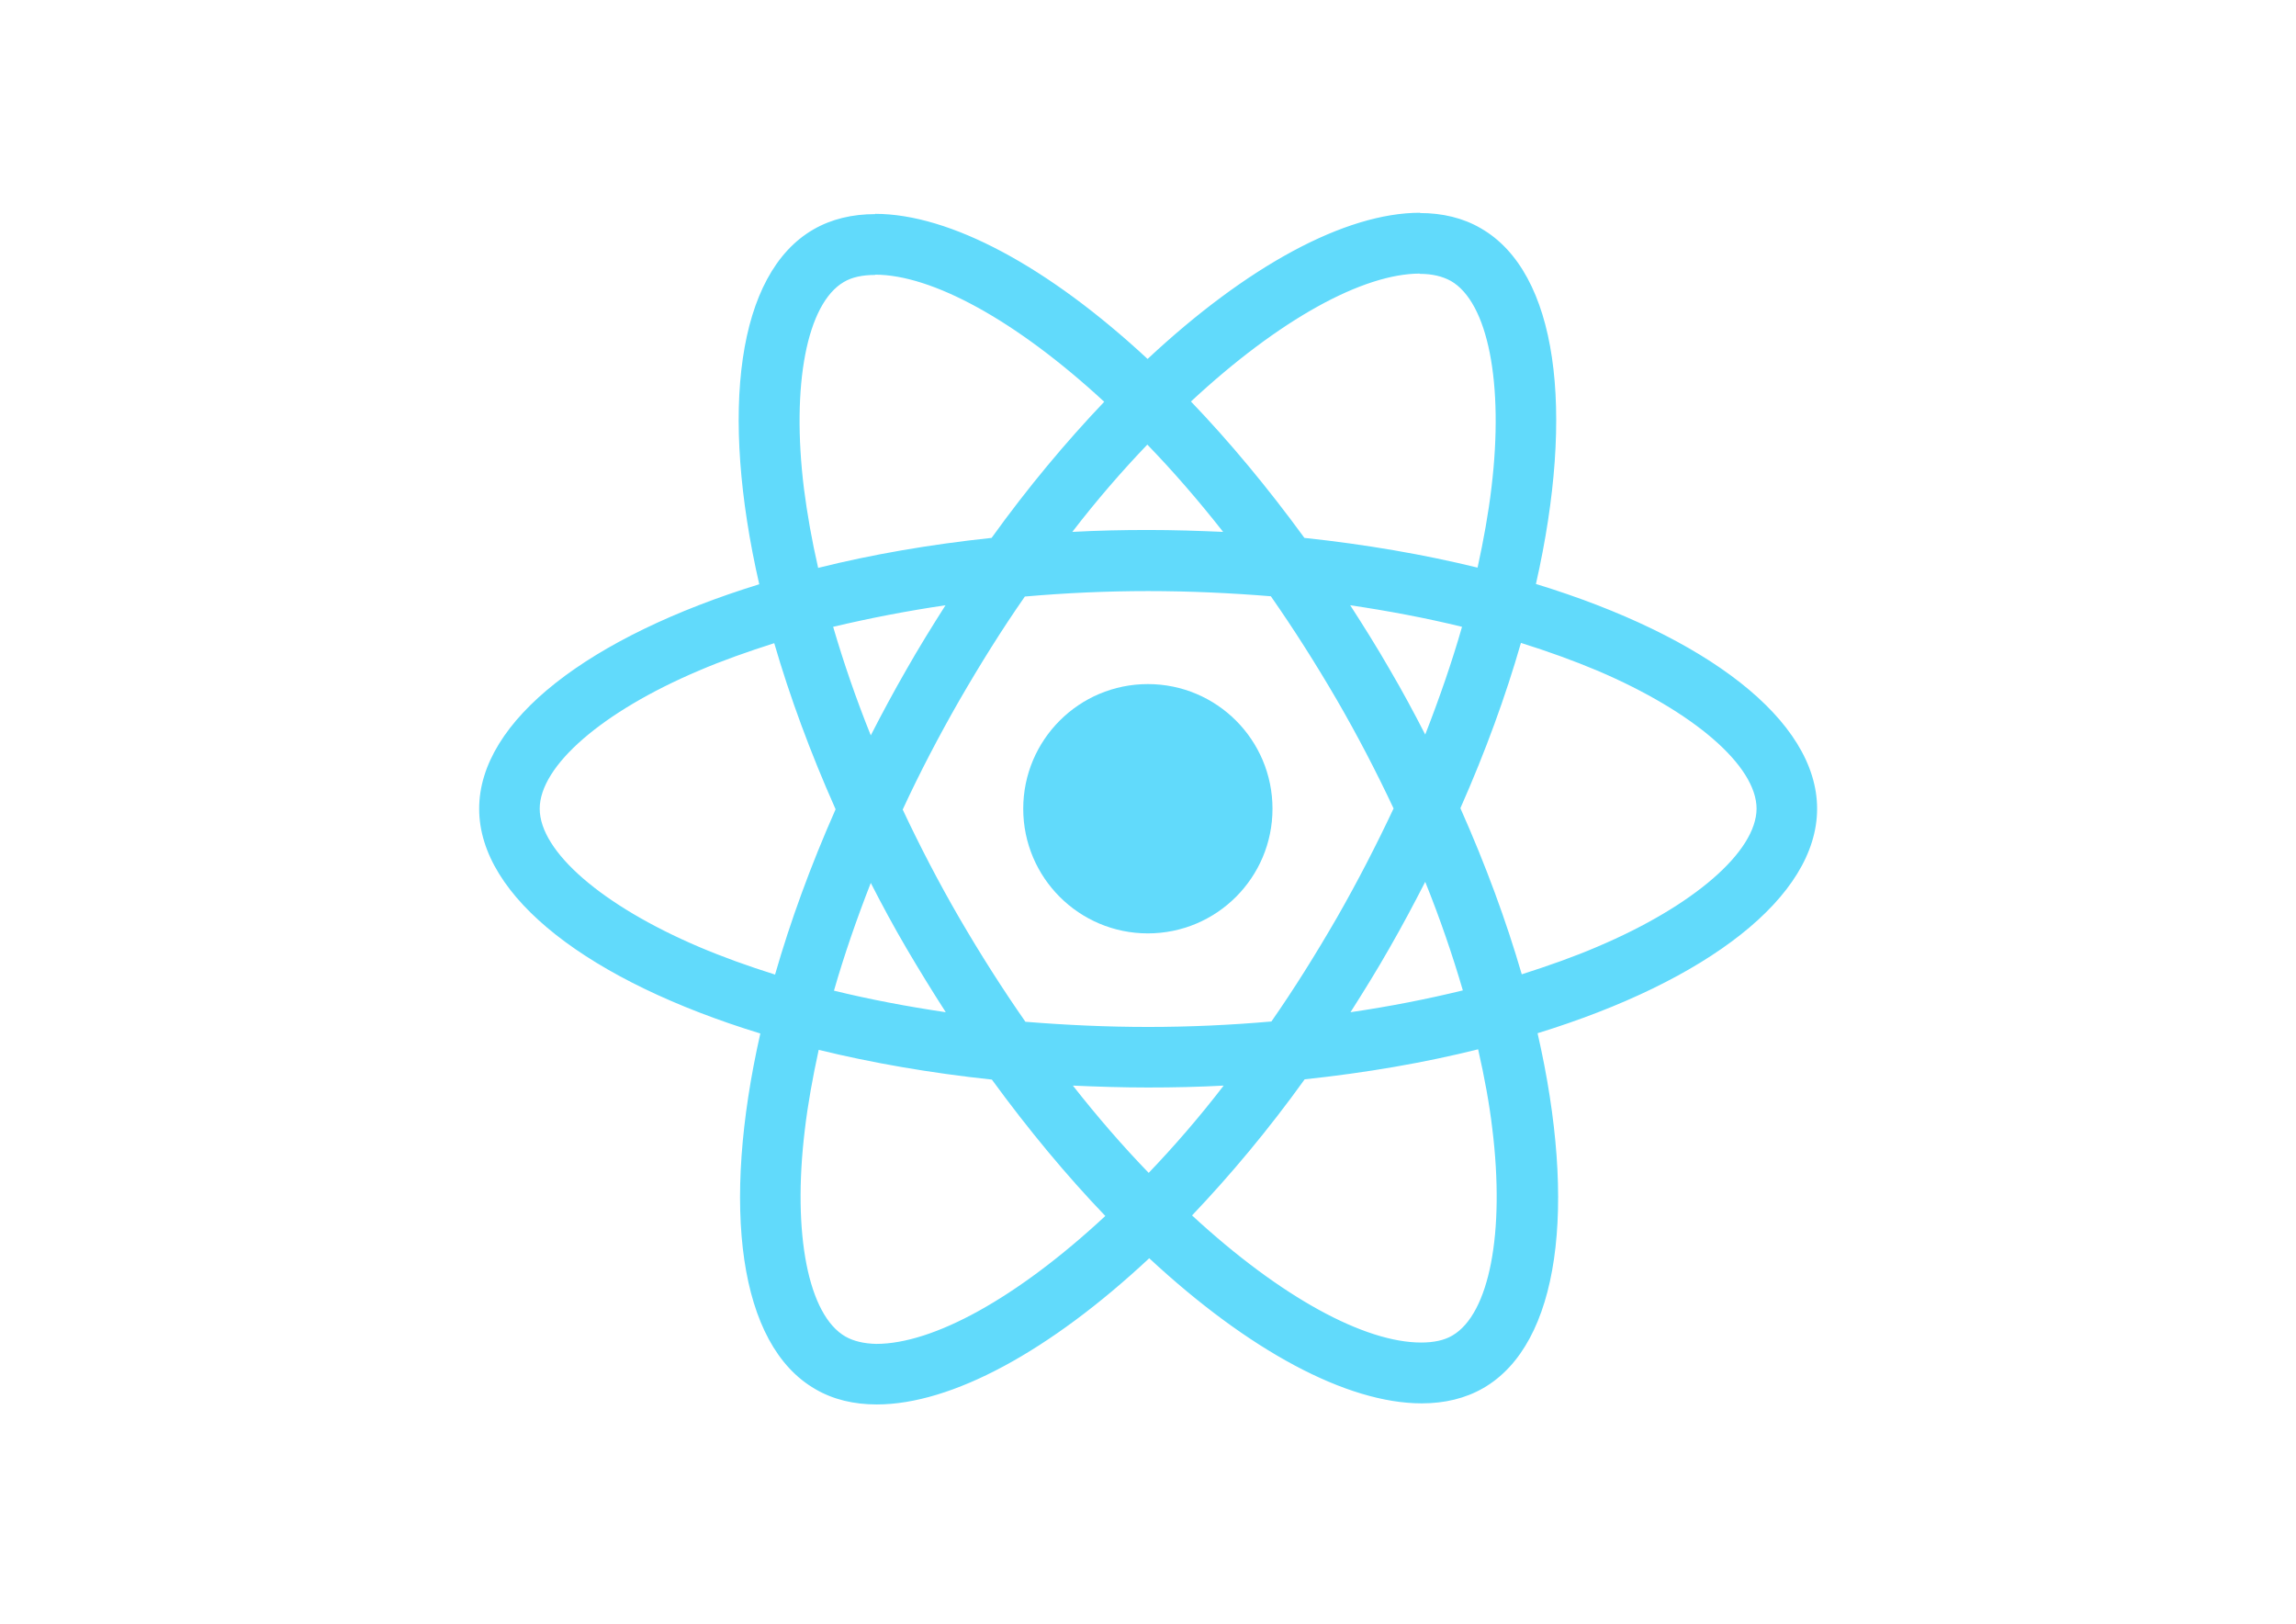
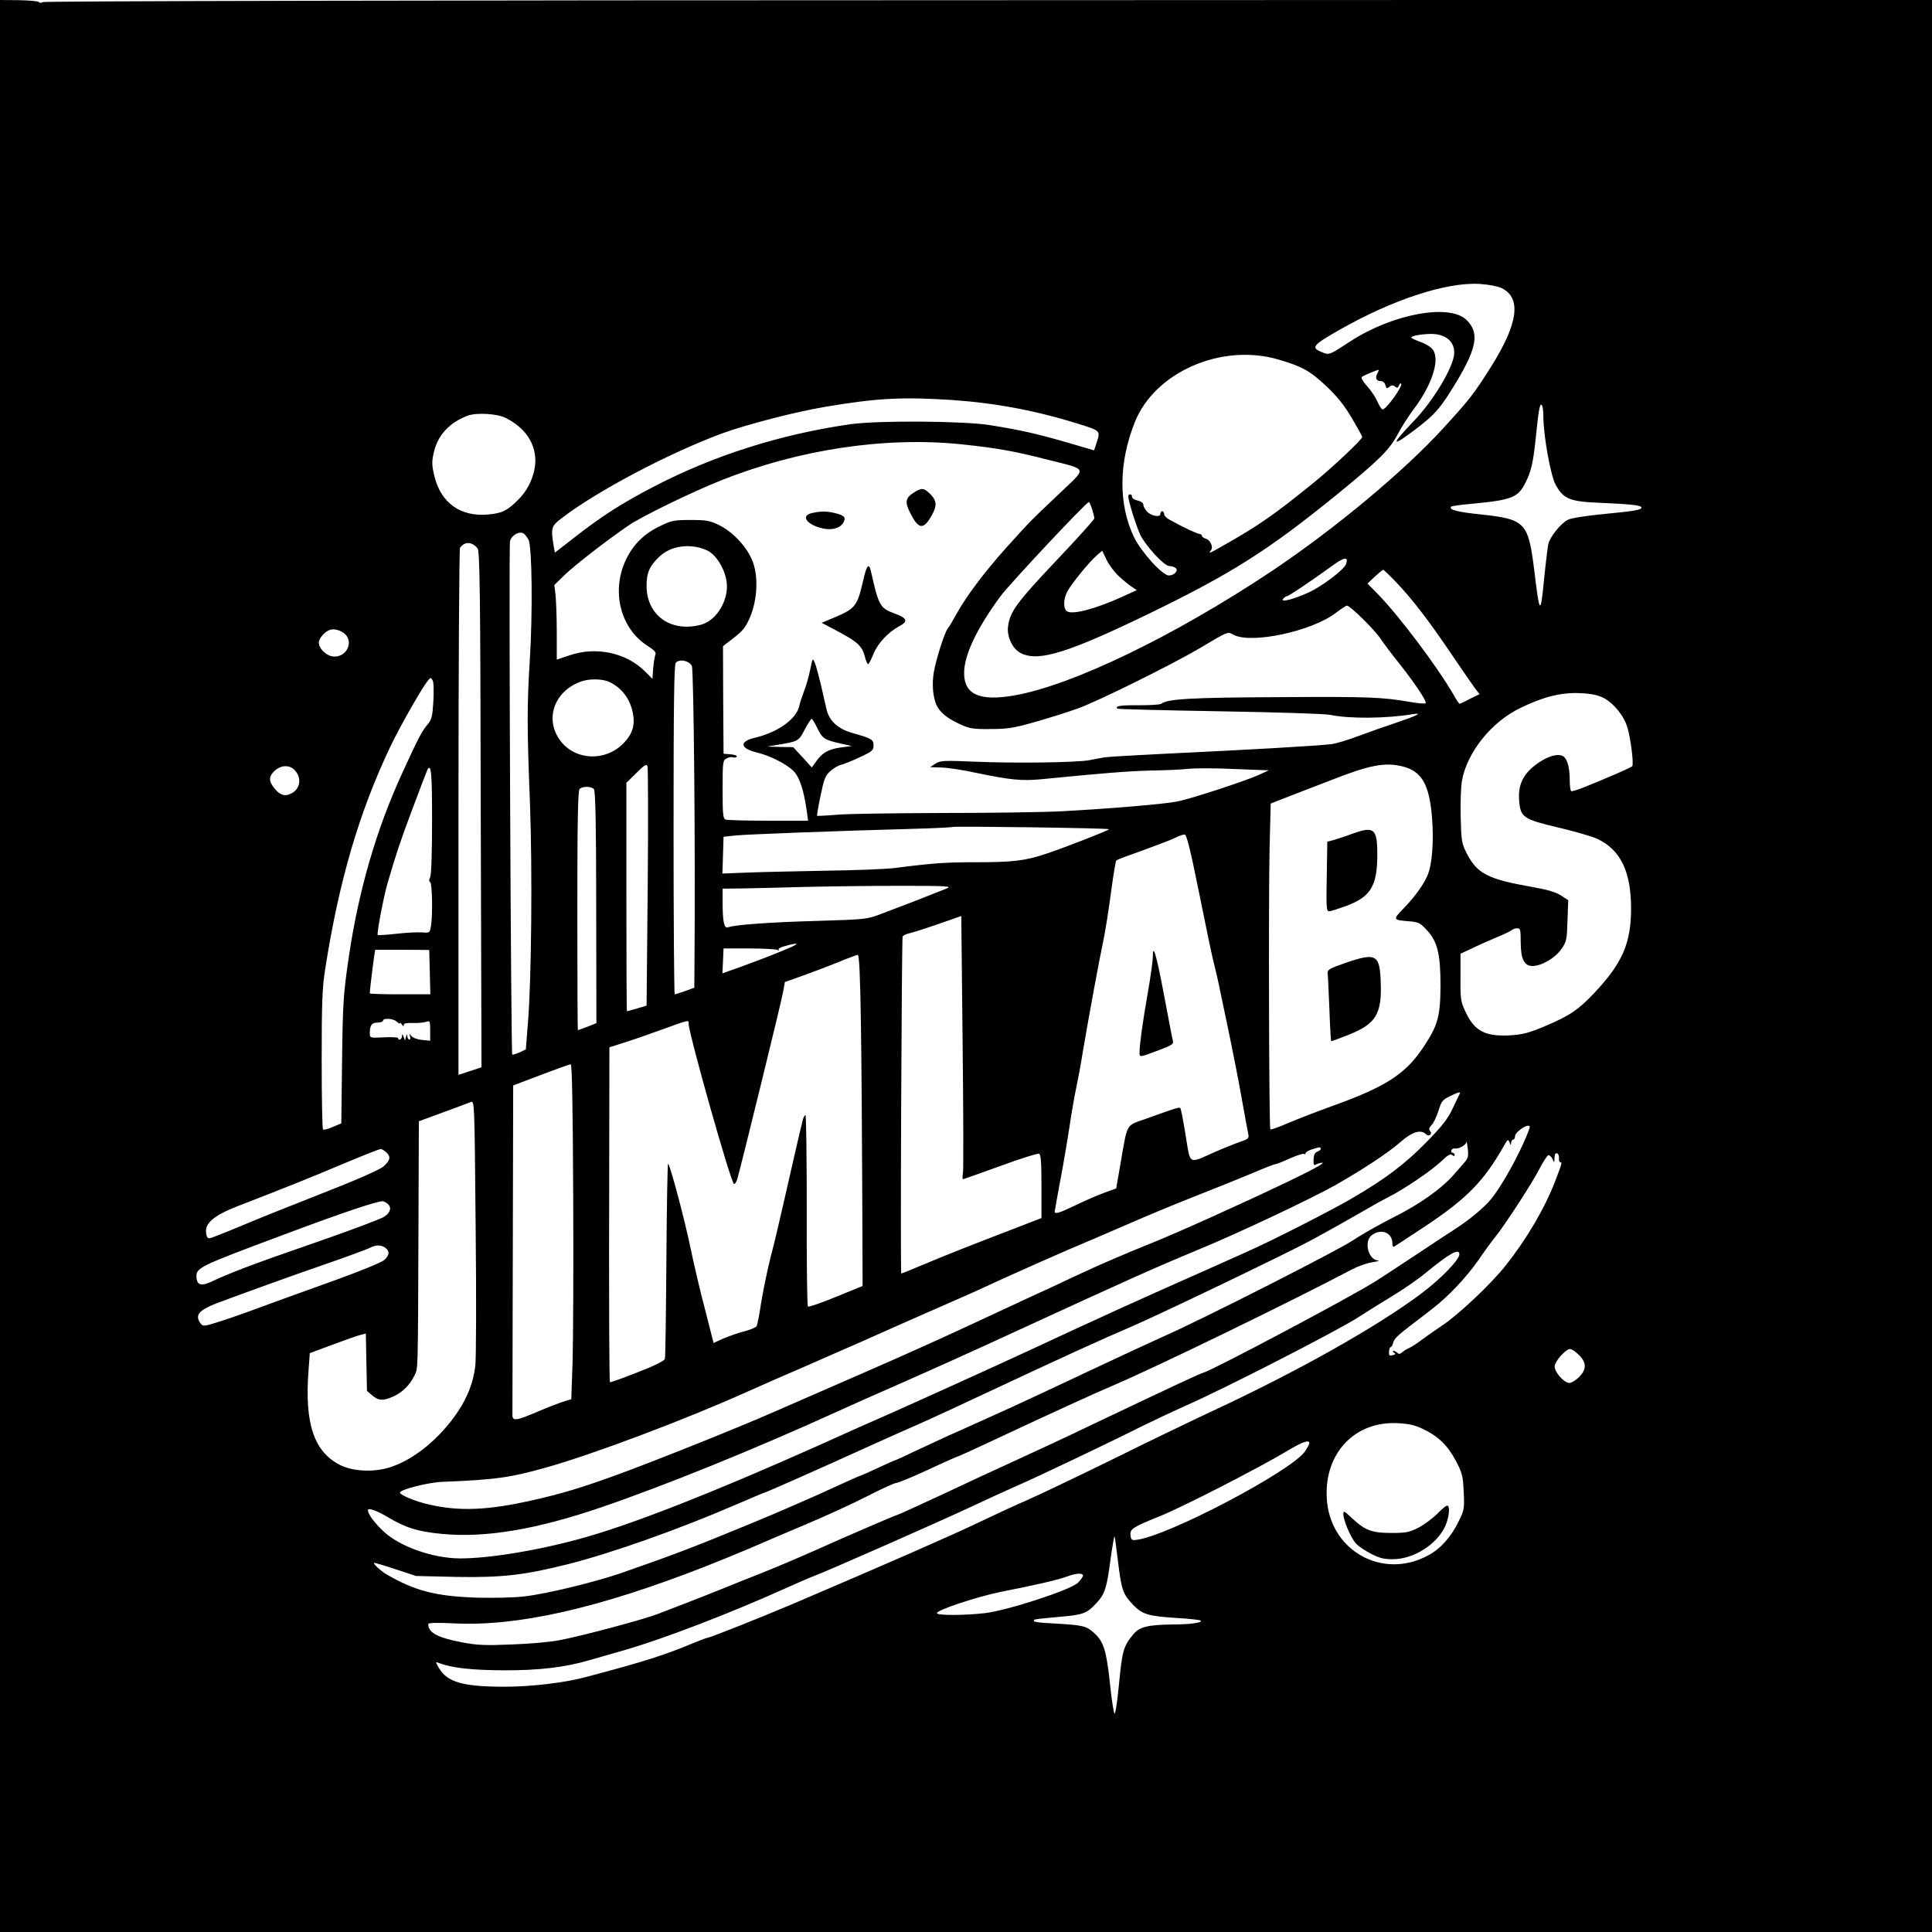
- <svg xmlns="http://www.w3.org/2000/svg" viewBox="0 0 841.9 595.3">
-   <g fill="#61DAFB">
-     <path d="M666.3 296.5c0-32.5-40.7-63.3-103.1-82.4 14.4-63.6 8-114.2-20.2-130.4-6.5-3.8-14.1-5.6-22.4-5.6v22.3c4.6 0 8.3.9 11.4 2.6 13.6 7.8 19.5 37.5 14.9 75.7-1.1 9.4-2.9 19.3-5.1 29.4-19.6-4.8-41-8.5-63.5-10.9-13.5-18.5-27.5-35.3-41.6-50 32.6-30.3 63.2-46.9 84-46.9V78c-27.5 0-63.5 19.6-99.9 53.6-36.4-33.8-72.4-53.2-99.9-53.2v22.3c20.7 0 51.4 16.5 84 46.6-14 14.7-28 31.4-41.3 49.9-22.6 2.4-44 6.1-63.6 11-2.3-10-4-19.7-5.2-29-4.7-38.2 1.1-67.9 14.6-75.8 3-1.8 6.9-2.6 11.5-2.6V78.5c-8.4 0-16 1.8-22.6 5.6-28.1 16.2-34.4 66.7-19.9 130.1-62.2 19.2-102.7 49.9-102.7 82.3 0 32.5 40.7 63.3 103.1 82.4-14.4 63.6-8 114.2 20.2 130.4 6.5 3.8 14.1 5.6 22.5 5.6 27.5 0 63.5-19.6 99.9-53.6 36.4 33.8 72.4 53.2 99.9 53.2 8.4 0 16-1.8 22.6-5.6 28.1-16.2 34.4-66.7 19.9-130.1 62-19.1 102.5-49.9 102.5-82.3zm-130.2-66.7c-3.7 12.9-8.3 26.2-13.5 39.5-4.1-8-8.4-16-13.1-24-4.6-8-9.5-15.8-14.4-23.4 14.2 2.1 27.9 4.7 41 7.9zm-45.8 106.5c-7.8 13.5-15.8 26.3-24.1 38.2-14.9 1.3-30 2-45.2 2-15.1 0-30.2-.7-45-1.9-8.3-11.9-16.4-24.6-24.2-38-7.6-13.1-14.5-26.4-20.8-39.8 6.2-13.4 13.2-26.8 20.7-39.9 7.8-13.5 15.8-26.3 24.1-38.2 14.9-1.3 30-2 45.2-2 15.1 0 30.2.7 45 1.9 8.3 11.9 16.4 24.6 24.2 38 7.6 13.1 14.5 26.4 20.8 39.8-6.3 13.4-13.2 26.8-20.7 39.9zm32.3-13c5.4 13.4 10 26.8 13.8 39.8-13.1 3.2-26.9 5.9-41.2 8 4.9-7.7 9.8-15.6 14.4-23.7 4.6-8 8.9-16.1 13-24.1zM421.2 430c-9.3-9.6-18.6-20.3-27.8-32 9 .4 18.2.7 27.5.7 9.4 0 18.7-.2 27.8-.7-9 11.7-18.3 22.4-27.5 32zm-74.4-58.9c-14.2-2.1-27.9-4.7-41-7.9 3.7-12.9 8.3-26.2 13.5-39.5 4.1 8 8.4 16 13.1 24 4.7 8 9.5 15.8 14.4 23.4zM420.7 163c9.3 9.6 18.6 20.3 27.8 32-9-.4-18.2-.7-27.5-.7-9.4 0-18.7.2-27.8.7 9-11.7 18.3-22.4 27.5-32zm-74 58.9c-4.9 7.7-9.8 15.6-14.4 23.7-4.6 8-8.9 16-13 24-5.4-13.4-10-26.8-13.8-39.8 13.1-3.1 26.9-5.8 41.2-7.9zm-90.5 125.2c-35.4-15.1-58.3-34.9-58.3-50.6 0-15.7 22.9-35.6 58.3-50.6 8.6-3.7 18-7 27.7-10.1 5.7 19.6 13.2 40 22.5 60.9-9.2 20.8-16.6 41.1-22.2 60.6-9.9-3.1-19.3-6.5-28-10.2zM310 490c-13.6-7.8-19.5-37.5-14.9-75.7 1.1-9.4 2.9-19.3 5.1-29.4 19.6 4.8 41 8.5 63.5 10.9 13.5 18.5 27.5 35.3 41.6 50-32.6 30.3-63.2 46.9-84 46.9-4.5-.1-8.3-1-11.3-2.7zm237.2-76.2c4.7 38.2-1.1 67.9-14.6 75.8-3 1.8-6.9 2.6-11.5 2.6-20.7 0-51.4-16.5-84-46.6 14-14.7 28-31.4 41.3-49.9 22.6-2.4 44-6.1 63.6-11 2.3 10.1 4.1 19.8 5.2 29.1zm38.5-66.7c-8.6 3.7-18 7-27.7 10.1-5.7-19.6-13.2-40-22.5-60.9 9.2-20.8 16.6-41.1 22.2-60.6 9.9 3.1 19.3 6.5 28.1 10.2 35.4 15.1 58.3 34.9 58.3 50.6-.1 15.7-23 35.6-58.4 50.6zM320.8 78.4z" />
-     <circle cx="420.9" cy="296.5" r="45.7" />
-     <path d="M520.5 78.1z" />
+ <svg xmlns="http://www.w3.org/2000/svg" version="1.0" width="612pt" height="612pt" viewBox="0 0 1024 1024" preserveAspectRatio="xMidYMid meet">
+   <g transform="translate(0,1024) scale(0.1,-0.1)" fill="#000000" stroke="none">
+     <path d="M0 5120 l0 -5120 5120 0 5120 0 0 5120 0 5121 -4997 -2 c-2973 0 -5005 -5 -5015 -10 -10 -5 -19 -5 -22 0 -3 5 -51 9 -106 10 l-100 1 0 -5120z m7959 3593 c106 -52 88 -187 -55 -415 -90 -143 -113 -173 -251 -324 -210 -231 -582 -540 -914 -762 -517 -344 -1055 -604 -1363 -658 -183 -32 -266 5 -266 118 0 96 66 235 193 408 48 65 452 496 468 499 6 1 29 -68 29 -87 0 -6 -92 -108 -204 -226 -206 -218 -243 -268 -253 -345 -8 -56 25 -123 70 -144 94 -45 248 3 678 211 436 212 629 334 989 626 227 185 286 243 329 326 19 36 56 94 83 130 97 128 140 260 104 314 -9 15 -37 33 -66 43 -27 10 -50 21 -50 24 0 9 55 19 107 19 84 0 133 -51 118 -122 -18 -82 -116 -240 -210 -338 -126 -132 -124 -145 8 -45 104 79 133 112 220 257 105 176 118 255 51 321 -89 90 -393 34 -618 -113 -112 -73 -111 -73 -151 -56 -58 24 -49 36 95 118 281 160 567 254 744 243 46 -3 94 -12 115 -22z m-1185 -378 c127 -37 169 -60 257 -143 57 -54 94 -100 134 -168 30 -51 55 -96 55 -100 0 -13 -156 -160 -253 -239 -212 -172 -293 -229 -484 -337 -71 -41 -81 -45 -65 -25 14 17 -2 54 -27 62 -12 3 -21 11 -21 16 0 5 -6 9 -12 9 -12 0 -91 37 -160 76 -16 8 -28 22 -28 30 0 7 -4 14 -10 14 -5 0 -10 -6 -10 -14 0 -20 -49 -11 -71 13 -10 11 -19 27 -19 36 0 9 -12 18 -30 22 -16 3 -30 12 -30 19 0 8 -4 14 -10 14 -5 0 -10 -5 -10 -10 0 -24 41 -155 63 -203 28 -59 127 -167 154 -167 10 0 24 -4 32 -9 20 -13 -3 -41 -34 -41 -34 0 -147 125 -185 204 -83 174 -81 394 5 609 106 265 459 419 759 332z m526 -75 c-13 -24 -5 -40 19 -40 11 0 21 -9 24 -22 5 -18 8 -19 21 -8 12 9 19 10 30 1 11 -9 15 -8 20 5 4 9 9 14 12 11 12 -11 -78 -137 -98 -137 -5 0 -18 19 -28 43 -10 23 -35 60 -55 81 -21 24 -32 43 -27 48 7 7 74 35 90 38 1 0 -2 -9 -8 -20z m-2255 -140 c231 -16 446 -56 672 -127 114 -35 116 -37 97 -94 l-15 -46 -147 43 c-160 46 -239 64 -407 91 -139 22 -588 25 -735 5 -371 -53 -729 -166 -1050 -334 -163 -85 -270 -153 -412 -264 l-107 -83 -6 32 c-16 99 -14 108 40 149 185 143 565 344 850 450 131 48 390 115 550 142 274 46 406 53 670 36z m3135 -83 c0 -105 38 -315 65 -366 42 -76 76 -90 236 -96 161 -7 219 -13 219 -25 0 -13 -38 -19 -205 -35 -90 -9 -168 -21 -185 -30 -38 -19 -96 -92 -104 -130 -3 -16 -13 -95 -21 -174 -20 -208 -24 -205 -54 43 -31 247 -48 264 -279 289 -128 13 -177 26 -160 42 3 3 53 10 111 15 210 20 243 33 282 111 30 59 41 105 55 239 15 149 21 181 31 174 5 -3 9 -29 9 -57z m-5500 -12 c93 -47 146 -116 156 -201 9 -74 -25 -167 -84 -227 -60 -62 -88 -77 -165 -84 -145 -13 -249 60 -284 201 -14 57 -15 78 -5 122 19 94 82 164 181 201 47 17 156 11 201 -12z m2416 -140 c184 -19 280 -36 459 -82 214 -54 208 -38 63 -176 -158 -150 -150 -141 -282 -287 -120 -134 -213 -258 -267 -355 -18 -33 -38 -67 -45 -75 -17 -21 -61 -158 -74 -230 -12 -65 -5 -139 15 -180 20 -38 54 -66 120 -97 54 -25 70 -28 165 -27 90 0 123 5 238 38 74 21 175 53 225 71 106 38 492 229 647 320 155 92 145 88 179 70 95 -49 412 19 539 115 29 22 56 40 61 40 17 0 145 -126 178 -175 18 -27 61 -84 94 -125 81 -101 154 -209 145 -217 -3 -4 -39 -1 -79 6 -150 26 -215 29 -692 26 -472 -2 -595 -9 -630 -35 -5 -5 -59 -8 -118 -8 -101 1 -128 -4 -115 -18 4 -3 248 -9 545 -14 296 -5 559 -13 584 -19 99 -21 295 -20 439 4 54 8 18 -9 -91 -46 -52 -17 -140 -48 -196 -69 -56 -21 -121 -41 -145 -44 -72 -9 -438 -30 -883 -51 -159 -8 -303 -16 -320 -19 -16 -3 -52 -9 -80 -15 -71 -13 -398 -17 -610 -8 -165 7 -182 6 -208 -11 l-27 -18 60 -2 c33 -1 115 -13 182 -28 184 -38 242 -44 348 -34 323 32 460 43 580 46 74 1 164 5 199 9 35 4 145 4 245 -1 l181 -7 -55 -25 c-74 -33 -361 -127 -430 -140 -67 -14 -369 -39 -615 -52 -99 -5 -382 -9 -630 -9 -247 -1 -497 -4 -555 -9 -58 -5 -107 -7 -109 -6 -2 2 6 49 18 106 18 88 25 107 51 130 16 15 42 31 57 34 16 4 61 22 101 41 65 30 72 36 72 62 0 32 -10 37 -115 67 -72 20 -119 63 -133 120 -5 21 -19 80 -30 130 -12 50 -26 104 -33 120 -11 28 -12 28 -25 -36 -7 -36 -22 -87 -33 -115 -10 -27 -22 -62 -25 -78 -16 -69 -113 -138 -234 -167 -86 -20 -81 -57 12 -79 69 -17 154 -60 192 -98 32 -32 55 -101 71 -219 l6 -44 -211 0 c-116 0 -217 3 -226 6 -14 5 -16 29 -16 160 0 145 1 154 21 164 11 7 27 9 34 6 8 -3 17 -1 20 4 3 5 -12 10 -32 12 l-38 3 -2 285 -1 285 58 45 c48 37 63 57 86 110 38 92 44 212 14 292 -28 76 -103 157 -177 194 -51 25 -69 28 -153 28 -86 0 -101 -3 -161 -32 -86 -41 -143 -98 -182 -180 -78 -165 -29 -361 112 -453 38 -24 50 -37 45 -48 -4 -9 -9 -41 -12 -72 l-4 -57 -40 40 c-98 98 -257 132 -395 86 l-72 -24 0 149 c0 82 -4 171 -7 198 l-6 48 57 56 c56 53 221 181 335 259 69 48 339 179 490 239 413 165 871 234 1276 192z m-2320 -473 c6 -4 17 -18 25 -32 19 -34 23 -384 7 -640 -15 -238 -15 -355 1 -760 13 -344 8 -938 -11 -1163 l-11 -139 -33 -16 c-19 -8 -36 -13 -39 -11 -7 8 -19 2691 -12 2720 8 33 50 56 73 41z m-245 -78 c12 -15 15 -223 17 -1384 l4 -1367 -61 -20 -61 -20 0 1391 c0 765 4 1396 8 1402 24 35 63 34 93 -2z m1212 -9 c46 -19 91 -85 106 -155 21 -98 -45 -217 -133 -241 -159 -43 -289 49 -289 206 0 69 15 104 67 154 60 58 161 73 249 36z m2188 -140 c24 -22 55 -47 69 -56 l25 -17 -75 -34 c-141 -65 -270 -99 -296 -77 -19 15 -18 63 2 102 21 41 118 160 157 193 l29 25 23 -48 c12 -26 42 -66 66 -88z m1204 67 c-9 -30 -127 -120 -201 -153 -79 -36 -150 -54 -133 -33 6 8 15 14 20 14 9 0 137 86 244 164 60 44 83 46 70 8z m266 -99 c85 -89 173 -204 294 -383 54 -80 109 -159 122 -177 l25 -32 -51 -25 c-28 -15 -53 -26 -55 -26 -3 0 -17 21 -32 48 -84 146 -290 420 -401 533 l-55 56 39 37 c21 19 41 36 44 36 3 0 35 -30 70 -67z m-5572 -274 c45 -43 9 -119 -56 -119 -39 0 -83 40 -83 75 0 22 33 59 60 67 23 7 57 -3 79 -23z m1838 -169 c10 -22 19 -981 14 -1560 l-1 -145 -49 -18 c-27 -9 -51 -17 -55 -17 -3 0 -6 393 -6 873 0 683 3 876 12 885 21 21 71 10 85 -18z m-1370 -187 c-5 -82 -9 -97 -32 -124 -31 -38 -48 -71 -132 -254 -139 -302 -232 -625 -284 -975 -29 -199 -32 -240 -36 -550 l-4 -334 -45 -19 c-24 -11 -48 -17 -52 -13 -4 4 -7 170 -7 369 0 299 3 382 18 477 73 470 181 837 347 1185 52 109 169 313 198 348 15 17 16 17 25 1 6 -10 7 -59 4 -111z m936 101 c66 -33 108 -91 122 -167 11 -59 -2 -105 -46 -152 -98 -106 -269 -97 -346 19 -78 116 -17 263 127 307 43 13 110 10 143 -7z m5264 -82 c56 -29 111 -96 129 -159 18 -61 34 -195 25 -204 -3 -4 -40 -21 -81 -39 -160 -69 -235 -98 -242 -93 -5 2 -8 28 -8 56 0 78 -16 126 -45 133 -35 9 -88 -12 -144 -56 -61 -49 -86 -105 -79 -185 7 -87 22 -97 207 -141 86 -20 179 -47 207 -60 123 -58 179 -173 179 -369 0 -184 -46 -289 -193 -446 -85 -90 -132 -123 -266 -179 -77 -33 -115 -43 -175 -47 -135 -9 -195 20 -242 121 -27 57 -29 69 -28 186 l0 125 62 29 c34 17 94 43 132 59 39 16 74 33 79 38 6 5 18 9 28 9 16 0 18 -9 18 -70 0 -93 18 -130 63 -130 49 1 118 41 152 89 28 40 30 49 33 151 l4 109 -39 25 c-27 18 -72 31 -158 46 -228 40 -286 70 -340 175 -28 55 -30 66 -33 195 -2 76 1 163 7 194 28 151 158 312 312 385 122 59 216 82 314 77 56 -2 94 -10 122 -24z m-4165 -161 c26 -55 38 -63 124 -82 l59 -13 -60 -8 c-65 -9 -98 -28 -131 -76 l-21 -30 -49 54 -50 54 -69 1 -70 2 55 9 c112 19 113 19 145 81 17 31 33 57 37 57 3 0 17 -22 30 -49z m-899 -845 l-6 -626 -50 -15 c-28 -8 -52 -15 -54 -15 -2 0 -3 272 -3 606 l0 605 53 52 c42 42 53 49 59 36 3 -9 4 -298 1 -643z m3996 643 c105 -24 147 -94 161 -273 10 -119 1 -244 -22 -301 -19 -49 -67 -116 -126 -177 -61 -63 -61 -64 27 -71 48 -4 59 -9 92 -45 58 -61 74 -128 74 -297 -1 -163 -14 -210 -90 -324 -93 -141 -197 -209 -467 -307 -84 -30 -195 -73 -247 -95 -51 -22 -95 -38 -98 -35 -7 7 -10 1218 -4 1489 l6 238 115 45 c63 24 158 61 210 81 199 78 278 93 369 72z m-5869 -19 c44 -44 31 -109 -26 -130 -30 -12 -54 -1 -83 36 -28 36 -26 60 5 89 33 30 77 32 104 5z m730 -271 c0 -168 -4 -288 -10 -299 -7 -13 -7 -21 0 -25 11 -7 14 -177 4 -235 -6 -34 -7 -35 -45 -32 -22 2 -83 -1 -136 -7 -53 -6 -98 -9 -101 -6 -6 6 30 196 51 270 48 164 66 219 134 400 41 110 77 203 79 207 20 31 24 -19 24 -273z m858 168 c8 -9 12 -199 12 -627 l1 -613 -48 -19 c-26 -10 -49 -18 -50 -18 -2 0 -3 285 -3 633 0 479 3 636 12 645 16 16 63 15 76 -1z m2730 -212 c4 -4 -236 -98 -333 -130 -110 -37 -176 -45 -369 -45 -168 0 -234 -5 -436 -31 -41 -5 -205 -12 -365 -14 -159 -3 -348 -7 -418 -10 l-128 -5 3 98 3 97 65 7 c64 6 533 24 940 35 113 3 207 8 210 10 6 5 823 -6 828 -12z m478 -340 c34 -170 69 -338 78 -371 9 -34 25 -104 35 -155 11 -52 34 -161 51 -244 17 -82 45 -224 61 -315 16 -91 32 -176 35 -190 5 -23 1 -27 -43 -42 -26 -9 -89 -34 -139 -56 -137 -61 -124 -69 -150 91 -12 76 -25 141 -28 144 -5 6 -25 0 -183 -57 -107 -38 -96 -17 -134 -237 l-23 -132 -61 -22 c-33 -12 -101 -41 -150 -65 -89 -43 -115 -51 -115 -36 0 4 14 79 30 167 17 88 39 220 50 293 11 74 27 164 35 200 8 37 24 123 35 192 31 184 88 492 110 595 10 50 28 162 39 249 12 88 24 163 28 166 5 4 69 28 143 54 74 27 151 56 170 66 19 10 41 17 49 17 11 -2 31 -84 77 -312z m-1338 26 c-36 -15 -217 -86 -343 -133 -79 -31 -83 -31 -345 -39 -256 -7 -438 -21 -471 -34 -21 -8 -29 30 -29 131 l0 74 98 1 c53 1 203 4 332 8 129 3 360 6 513 6 247 0 275 -2 245 -14z m86 -1508 c-3 -18 -3 -33 0 -33 3 0 92 32 198 70 106 39 198 68 205 65 10 -3 13 -46 13 -173 l0 -168 -137 -53 c-248 -95 -366 -142 -485 -192 -64 -27 -118 -49 -121 -49 -6 0 2 1770 7 1786 3 6 19 14 38 18 18 4 87 26 153 49 l120 42 7 -665 c4 -366 5 -680 2 -697z m-909 1198 c-59 -26 -157 -65 -268 -105 l-98 -35 3 66 3 66 137 0 c75 0 142 -4 150 -8 7 -5 10 -4 5 1 -5 5 10 14 35 20 65 18 78 16 33 -5z m-1917 -133 l3 -118 -161 0 c-88 0 -160 2 -160 5 0 24 26 227 29 231 1 0 65 0 144 0 l142 -1 3 -117z m2285 -270 c3 -200 6 -595 7 -879 l2 -515 -142 -58 c-78 -32 -145 -55 -148 -51 -4 4 -7 234 -6 511 0 277 -3 504 -7 504 -3 0 -9 -10 -13 -22 -9 -33 -68 -289 -106 -458 -18 -80 -47 -203 -66 -275 -18 -71 -40 -180 -50 -241 -9 -62 -20 -117 -24 -123 -4 -7 -33 -19 -64 -27 -32 -8 -82 -26 -111 -38 l-53 -24 -45 177 c-26 97 -60 244 -77 326 -31 149 -106 434 -119 447 -3 4 -7 -223 -9 -505 -2 -282 -5 -520 -8 -529 -3 -11 -55 -37 -146 -72 -78 -31 -143 -54 -145 -52 -4 4 -6 409 -4 1168 l1 607 78 25 c42 13 129 43 192 66 156 57 150 55 150 34 0 -51 222 -838 240 -849 4 -3 13 9 18 27 18 60 232 932 242 988 l10 55 93 33 c50 18 135 50 187 71 52 22 100 39 106 40 8 1 13 -106 17 -361z m-2459 6 c9 -8 16 -12 16 -7 0 4 5 1 10 -7 6 -10 10 -11 10 -2 0 8 15 11 48 10 26 -1 57 2 70 6 21 7 22 5 22 -46 l0 -54 -42 4 c-24 2 -49 11 -57 20 -13 16 -13 16 -8 0 4 -10 2 -18 -3 -18 -6 0 -11 8 -11 18 -1 14 -2 13 -7 -3 l-5 -20 -8 20 c-6 17 -8 17 -8 3 -1 -17 -21 -27 -21 -10 0 4 -34 6 -75 4 -74 -4 -75 -3 -75 21 0 43 10 57 41 57 16 0 29 5 29 10 0 16 57 12 74 -6z m934 -907 c2 -375 0 -774 -3 -887 l-7 -206 -42 -13 c-22 -7 -83 -30 -134 -52 -119 -51 -137 -53 -136 -16 0 15 1 413 2 886 l2 858 148 56 c81 31 152 56 157 56 7 1 11 -235 13 -682z m4699 526 c-3 -5 -19 -39 -37 -77 -25 -54 -55 -93 -137 -177 -116 -119 -221 -198 -400 -302 -113 -66 -422 -223 -548 -279 -33 -15 -127 -57 -210 -94 -402 -178 -564 -252 -940 -427 -174 -81 -651 -297 -765 -347 -47 -20 -213 -94 -370 -165 -533 -238 -951 -403 -1214 -479 -237 -69 -515 -116 -678 -116 -145 1 -320 63 -406 144 -47 44 -82 92 -82 111 0 15 43 1 105 -36 98 -58 161 -77 288 -89 229 -22 498 23 841 140 334 114 816 309 1246 505 52 24 214 96 360 160 146 64 407 182 580 262 604 278 744 341 985 441 215 89 589 266 720 339 146 83 282 172 349 231 60 53 107 67 133 41 16 -16 37 -1 23 16 -8 10 -6 18 8 32 10 10 26 44 36 75 15 50 22 59 59 77 44 22 61 26 54 14z m-5218 -1445 c-11 -87 -41 -163 -92 -240 -94 -140 -229 -252 -357 -294 -85 -28 -195 -24 -265 10 -140 69 -191 219 -170 498 l7 96 121 45 c67 25 134 49 149 52 l27 7 3 -152 3 -152 28 -24 c34 -29 58 -30 113 -5 48 22 87 61 111 111 19 40 18 -4 21 801 l2 546 128 47 c70 26 136 50 147 55 20 8 20 3 26 -663 4 -372 3 -701 -2 -738z m5554 1180 c-49 -109 -125 -239 -168 -291 -42 -51 -120 -115 -200 -166 -33 -21 -127 -83 -208 -137 -82 -54 -175 -116 -208 -136 -129 -82 -852 -465 -909 -483 -24 -7 -127 -55 -590 -275 -118 -57 -296 -140 -395 -185 -99 -45 -282 -130 -407 -189 -125 -58 -230 -106 -234 -106 -6 0 -273 -115 -424 -183 -97 -43 -209 -91 -302 -128 -54 -21 -144 -57 -200 -80 -57 -23 -143 -57 -193 -76 -49 -19 -117 -45 -150 -58 -75 -29 -412 -119 -523 -139 -46 -9 -158 -19 -250 -22 -139 -6 -183 -4 -262 11 -131 25 -180 51 -180 97 0 7 42 8 133 4 336 -18 763 78 1327 298 79 31 189 76 245 100 55 24 188 81 295 126 107 45 255 113 329 151 74 38 142 69 151 69 9 0 85 31 169 70 83 39 154 70 156 70 3 0 72 31 153 69 335 157 573 266 677 310 219 93 957 452 1259 612 32 17 82 35 110 39 28 4 41 8 30 9 -51 3 -76 99 -35 133 50 39 111 16 111 -42 0 -12 3 -20 8 -18 4 2 79 51 168 110 221 147 311 240 418 430 17 30 19 31 27 13 6 -17 8 -17 8 -2 1 9 6 17 11 17 6 0 10 8 10 18 0 23 71 70 78 51 2 -4 -14 -45 -35 -91z m-306 -93 c-9 -11 -36 -42 -60 -69 -66 -76 -181 -158 -323 -229 -71 -36 -167 -90 -213 -121 -84 -56 -807 -423 -1001 -508 -58 -26 -240 -110 -405 -188 -165 -78 -345 -162 -400 -187 -55 -25 -143 -65 -195 -88 -52 -24 -117 -53 -145 -65 -27 -13 -101 -47 -164 -76 -62 -30 -115 -54 -117 -54 -3 0 -43 -18 -90 -40 -47 -22 -88 -40 -90 -40 -3 0 -60 -25 -127 -56 -118 -55 -344 -153 -457 -199 -308 -127 -397 -161 -680 -260 -140 -49 -403 -113 -519 -126 -52 -7 -163 -9 -250 -7 -221 7 -332 36 -483 124 -29 17 -70 55 -66 60 3 2 54 -13 114 -33 l109 -36 215 -5 c239 -4 358 9 592 68 226 57 583 183 886 314 84 36 154 66 157 66 6 0 315 137 530 235 88 40 214 96 280 125 66 29 235 107 375 173 371 174 607 282 760 347 144 62 830 391 958 461 92 50 216 120 292 164 30 18 79 45 109 60 81 41 228 140 280 190 34 33 49 41 58 33 9 -7 13 -7 13 1 0 6 -5 11 -11 11 -6 0 -9 6 -6 13 2 6 9 11 15 10 22 -5 62 17 64 34 0 10 4 -4 7 -32 5 -39 2 -54 -12 -70z m-767 66 c0 -5 -8 -12 -18 -15 -13 -5 -19 -17 -20 -42 -1 -25 2 -33 11 -27 7 4 21 9 32 10 27 4 -43 -35 -183 -102 -238 -114 -593 -274 -722 -325 -130 -52 -297 -124 -415 -180 -50 -24 -146 -69 -215 -100 -69 -32 -228 -106 -355 -165 -126 -59 -367 -167 -535 -240 -168 -73 -379 -165 -470 -205 -204 -90 -668 -275 -854 -342 -183 -66 -274 -93 -426 -128 -242 -55 -394 -62 -557 -24 -69 15 -153 50 -153 63 0 16 149 54 225 57 279 11 359 22 550 76 246 69 733 252 1069 403 80 36 208 92 283 124 76 33 226 99 333 146 107 48 265 118 350 155 85 37 187 82 225 99 205 95 482 218 645 286 30 13 118 51 195 84 77 34 226 96 330 137 105 41 243 97 308 124 65 28 122 50 128 50 5 0 39 13 75 30 37 16 70 27 75 24 5 -3 9 -1 9 4 0 5 15 14 33 20 43 13 47 14 47 3z m-4950 -21 c22 -22 18 -41 -17 -72 -18 -17 -153 -76 -328 -144 -198 -78 -316 -125 -445 -179 -74 -31 -142 -58 -150 -58 -10 -1 -16 9 -18 31 -5 51 45 92 175 142 246 95 378 148 553 222 102 43 191 78 198 78 6 0 21 -9 32 -20z m6213 -29 c-2 -11 2 -21 7 -21 10 0 9 -6 -27 -100 -57 -147 -150 -305 -263 -448 -77 -97 -249 -260 -337 -318 -32 -21 -78 -54 -103 -72 -25 -19 -56 -40 -70 -46 -14 -6 -31 -17 -39 -24 -10 -9 -17 -10 -24 -3 -6 6 -16 11 -21 11 -6 0 -5 -4 2 -9 11 -6 9 -10 -7 -14 -17 -4 -20 -1 -19 19 1 13 5 24 9 24 4 0 10 10 13 23 6 22 23 39 106 102 25 19 70 53 100 77 84 64 179 164 245 258 32 47 73 103 91 125 53 66 195 285 233 359 20 38 41 71 47 73 6 2 16 -7 22 -19 10 -23 11 -22 11 5 1 19 5 27 14 24 6 -2 11 -14 10 -26z m-6203 -247 c18 -20 3 -50 -33 -68 -37 -17 -163 -64 -282 -106 -282 -98 -352 -123 -450 -160 -61 -23 -132 -53 -159 -66 -64 -32 -90 -29 -94 11 -5 56 -1 58 473 235 301 113 495 178 516 173 10 -3 23 -11 29 -19z m-17 -228 c23 -18 22 -38 -6 -64 -12 -12 -127 -59 -257 -106 -129 -46 -305 -110 -390 -141 -85 -32 -191 -69 -234 -82 -76 -24 -80 -24 -93 -7 -32 43 -9 70 87 107 128 48 398 146 590 212 107 37 206 74 220 81 32 17 60 17 83 0z m5692 -34 c0 -29 -100 -132 -203 -209 -234 -175 -651 -410 -1102 -620 -124 -58 -375 -179 -558 -270 -184 -90 -379 -183 -435 -207 -56 -24 -174 -79 -262 -121 -136 -65 -471 -212 -975 -427 -158 -67 -436 -178 -448 -178 -5 0 -42 -14 -83 -31 -146 -61 -258 -97 -565 -178 -112 -30 -287 -51 -429 -51 -221 0 -305 24 -349 100 -19 33 -19 33 0 26 66 -26 171 -38 339 -39 192 -1 331 16 460 54 39 11 122 35 185 53 207 60 552 192 852 327 62 28 129 57 148 64 59 21 665 288 840 370 91 43 199 92 240 110 96 41 511 239 655 312 61 30 171 82 245 115 204 90 807 399 912 468 51 33 135 85 186 116 51 31 127 83 168 117 128 105 179 133 179 99z m633 -533 c42 -41 42 -77 1 -118 -17 -17 -40 -31 -51 -31 -27 0 -78 56 -78 87 0 27 58 93 82 93 8 0 29 -14 46 -31z m-828 -392 c83 -39 132 -87 176 -169 35 -66 38 -82 42 -166 4 -88 3 -96 -27 -156 -40 -82 -96 -145 -160 -179 -244 -134 -526 26 -539 305 -12 236 148 405 373 395 61 -3 93 -10 135 -30z m-600 -76 c0 -4 -10 -23 -22 -42 -70 -105 -736 -455 -898 -471 -20 -3 -26 2 -28 24 -4 34 10 43 158 103 118 47 532 260 675 346 75 46 115 60 115 40z m-1015 -622 c19 -156 26 -177 78 -232 51 -54 80 -63 240 -73 65 -4 120 -10 122 -14 7 -11 -58 -20 -150 -20 -131 -2 -174 -12 -207 -51 -53 -63 -60 -86 -77 -264 -9 -96 -20 -164 -24 -157 -5 7 -15 74 -23 150 -19 182 -34 230 -83 275 -44 40 -59 43 -210 52 -100 5 -120 9 -109 20 2 3 60 9 128 15 131 11 149 17 201 73 44 47 55 78 74 225 10 72 20 131 22 129 2 -2 10 -60 18 -128z m-185 -80 c0 -6 -12 -23 -27 -38 -38 -38 -374 -147 -493 -161 -105 -12 -247 -13 -254 -1 -9 15 214 89 344 115 180 35 299 63 345 80 48 18 85 20 85 5z" />
+     <path d="M4843 7629 c-44 -28 -48 -50 -19 -107 44 -88 70 -92 113 -16 30 52 29 80 -6 115 -35 34 -46 35 -88 8z" />
+     <path d="M4305 7521 c-64 -13 -30 -63 57 -82 48 -11 93 2 109 33 14 26 3 37 -47 49 -43 10 -75 10 -119 0z" />
+     <path d="M4575 7163 c-33 -141 -40 -149 -170 -203 l-50 -21 85 -45 c105 -56 128 -77 143 -131 6 -24 14 -43 18 -43 4 0 17 25 29 55 23 56 78 115 138 147 47 25 40 42 -28 67 -76 28 -83 40 -124 224 -11 46 -23 31 -41 -50z" />
+     <path d="M7174 5823 c-38 -14 -85 -29 -104 -35 l-35 -9 -3 -185 c-3 -164 -2 -184 13 -184 8 0 51 14 95 30 127 49 160 106 160 273 0 134 -18 149 -126 110z" />
+     <path d="M7130 5136 c-78 -27 -95 -36 -93 -52 1 -10 5 -95 9 -189 3 -93 8 -171 9 -173 1 -2 44 14 94 34 144 57 176 110 169 280 -5 146 -25 156 -188 100z" />
+     <path d="M6110 5165 c0 -19 -11 -97 -24 -173 -29 -164 -46 -287 -46 -326 0 -32 -7 -33 108 10 59 22 73 31 69 45 -3 10 -24 121 -48 248 -41 217 -59 277 -59 196z" />
+     <path d="M7617 2216 c-24 -24 -67 -56 -97 -72 -49 -25 -65 -29 -145 -29 -104 0 -139 13 -210 79 -40 38 -45 40 -45 21 0 -33 40 -127 67 -156 13 -15 50 -39 81 -55 45 -23 70 -29 117 -28 109 1 231 79 275 175 21 47 27 109 10 109 -6 0 -30 -20 -53 -44z" />
  </g>
</svg>
